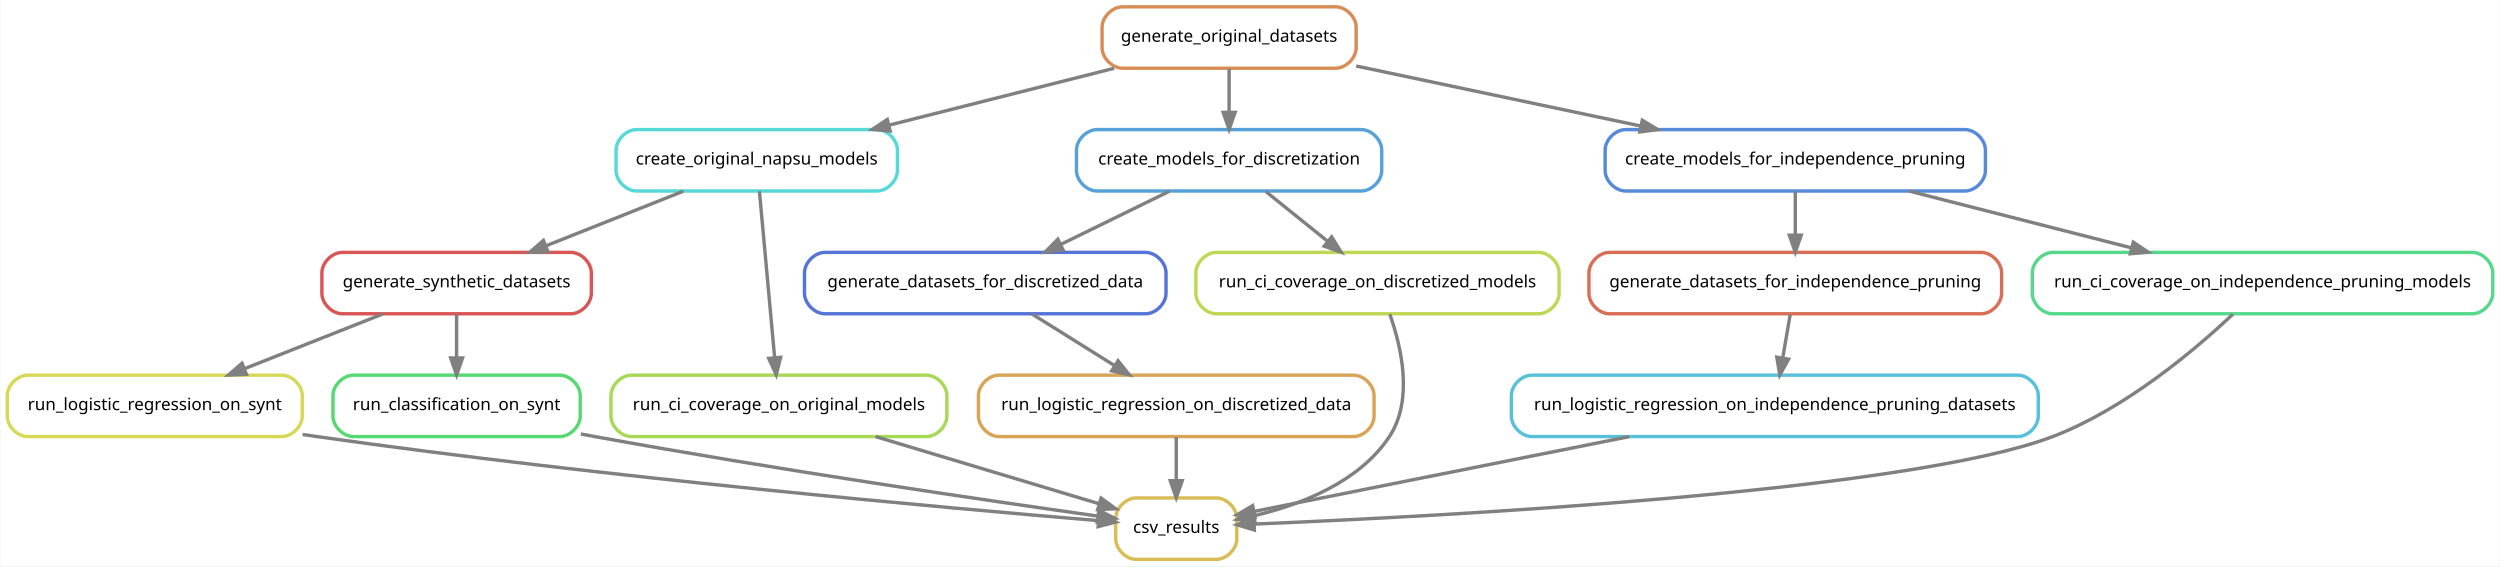
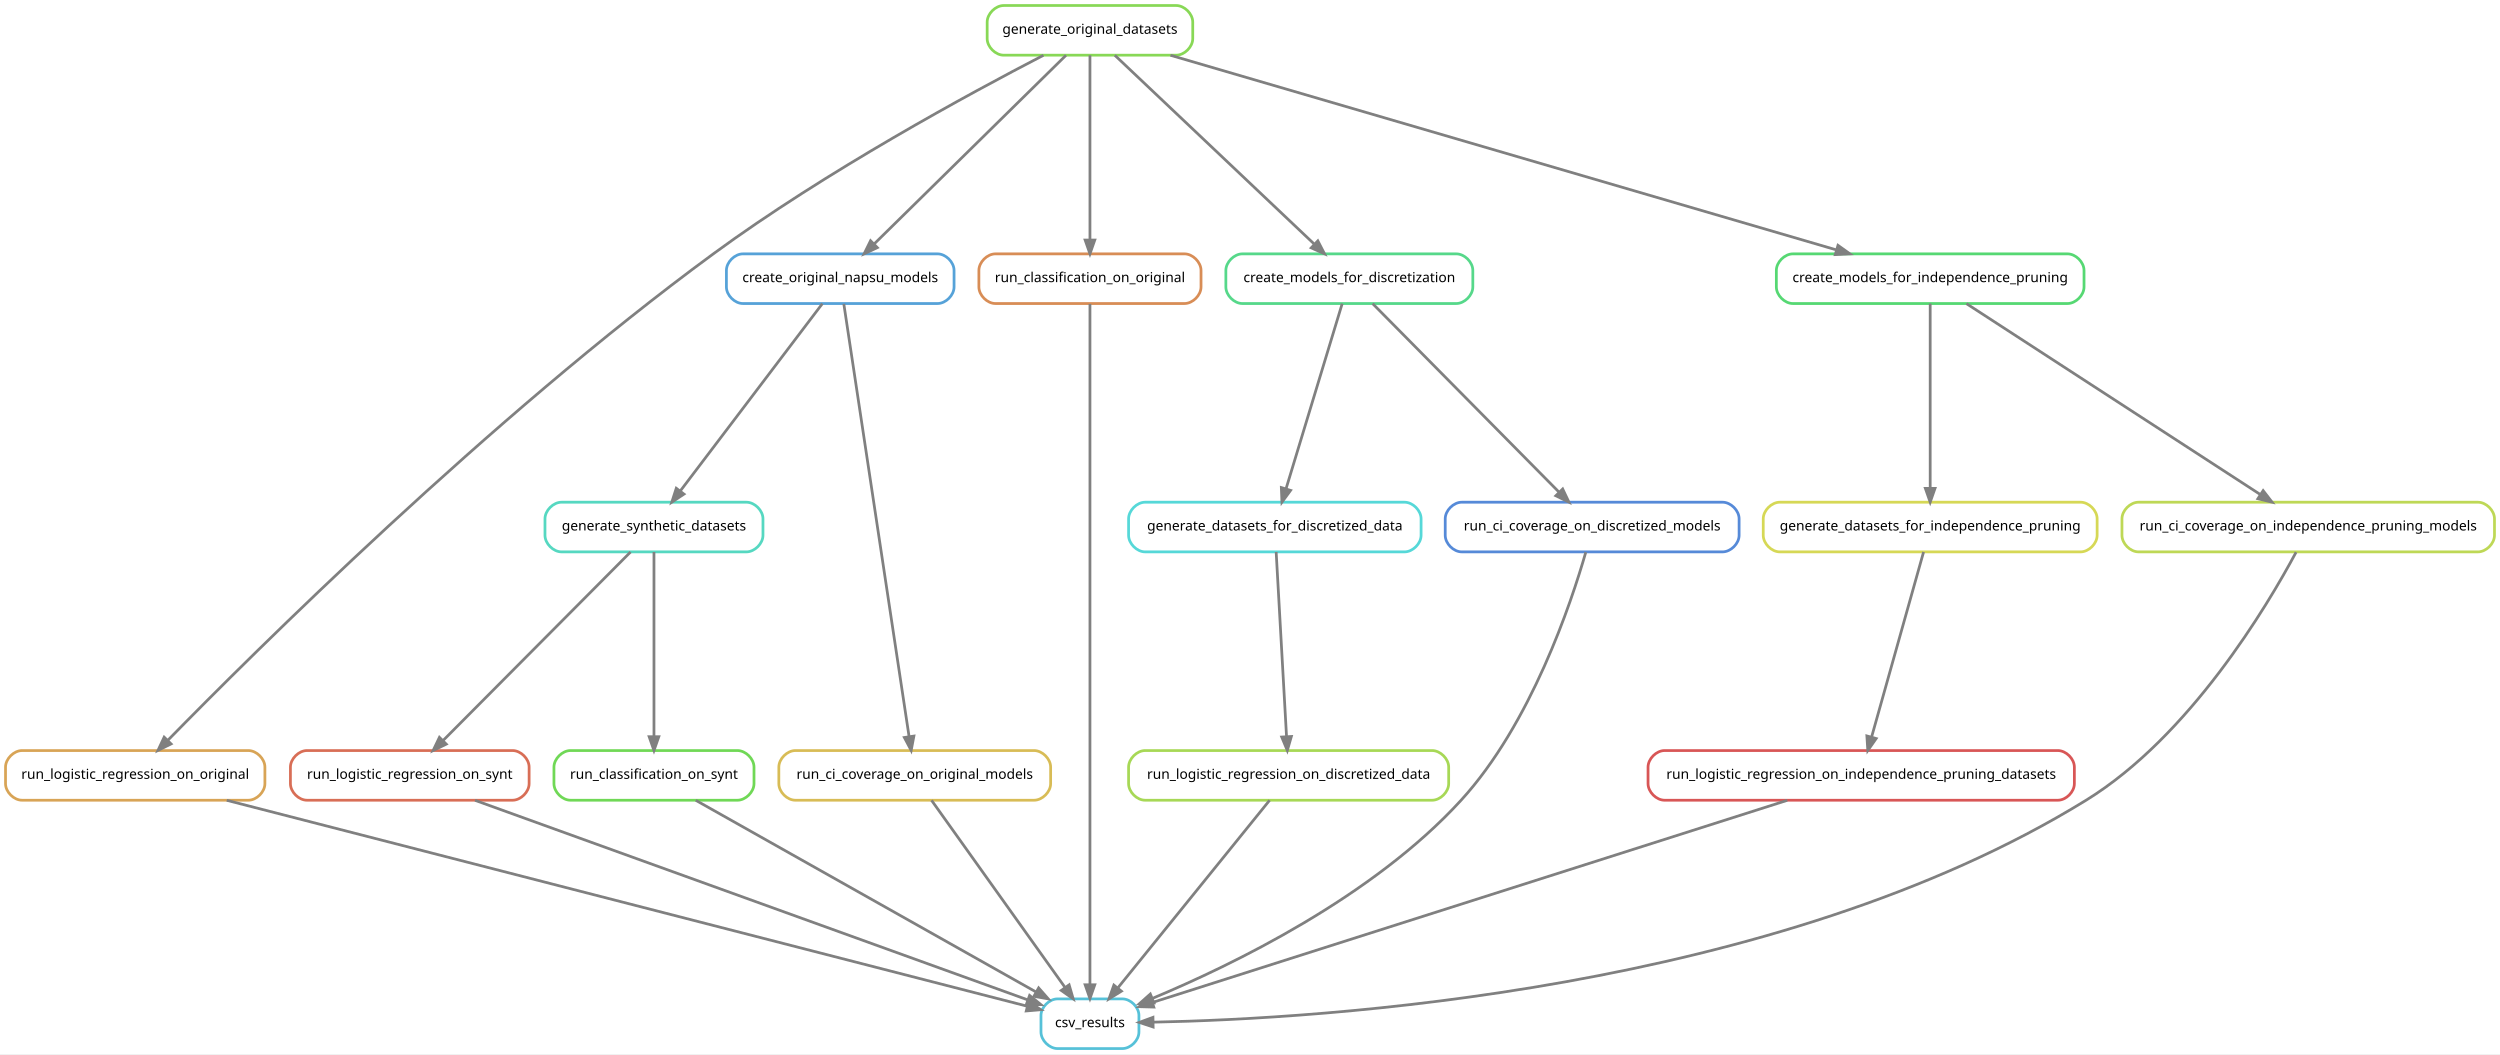
- <svg xmlns="http://www.w3.org/2000/svg" width="1466pt" height="332pt" viewBox="0.00 0.00 1465.50 332.00">
-   <g id="graph0" class="graph" transform="scale(1 1) rotate(0) translate(4 328)">
-     <polygon fill="white" stroke="transparent" points="-4,4 -4,-328 1461.5,-328 1461.5,4 -4,4" />
+ <svg xmlns="http://www.w3.org/2000/svg" width="1812pt" height="764pt" viewBox="0.00 0.00 1812.00 764.00">
+   <g id="graph0" class="graph" transform="scale(1 1) rotate(0) translate(4 760)">
+     <polygon fill="white" stroke="transparent" points="-4,4 -4,-760 1808,-760 1808,4 -4,4" />
    <g id="node1" class="node">
-       <path fill="none" stroke="#d8bc56" stroke-width="2" d="M709,-36C709,-36 662,-36 662,-36 656,-36 650,-30 650,-24 650,-24 650,-12 650,-12 650,-6 656,0 662,0 662,0 709,0 709,0 715,0 721,-6 721,-12 721,-12 721,-24 721,-24 721,-30 715,-36 709,-36" />
-       <text text-anchor="middle" x="685.5" y="-15.5" font-family="sans" font-size="10.00">csv_results</text>
+       <path fill="none" stroke="#56c1d8" stroke-width="2" d="M809.5,-36C809.5,-36 762.5,-36 762.5,-36 756.5,-36 750.5,-30 750.5,-24 750.5,-24 750.5,-12 750.5,-12 750.5,-6 756.5,0 762.5,0 762.5,0 809.5,0 809.5,0 815.5,0 821.5,-6 821.5,-12 821.5,-12 821.5,-24 821.5,-24 821.5,-30 815.5,-36 809.5,-36" />
+       <text text-anchor="middle" x="786" y="-15.5" font-family="sans" font-size="10.00">csv_results</text>
    </g>
    <g id="node2" class="node">
-       <path fill="none" stroke="#d6d856" stroke-width="2" d="M161,-108C161,-108 12,-108 12,-108 6,-108 0,-102 0,-96 0,-96 0,-84 0,-84 0,-78 6,-72 12,-72 12,-72 161,-72 161,-72 167,-72 173,-78 173,-84 173,-84 173,-96 173,-96 173,-102 167,-108 161,-108" />
-       <text text-anchor="middle" x="86.5" y="-87.5" font-family="sans" font-size="10.00">run_logistic_regression_on_synt</text>
+       <path fill="none" stroke="#d8a456" stroke-width="2" d="M176,-216C176,-216 12,-216 12,-216 6,-216 0,-210 0,-204 0,-204 0,-192 0,-192 0,-186 6,-180 12,-180 12,-180 176,-180 176,-180 182,-180 188,-186 188,-192 188,-192 188,-204 188,-204 188,-210 182,-216 176,-216" />
+       <text text-anchor="middle" x="94" y="-195.5" font-family="sans" font-size="10.00">run_logistic_regression_on_original</text>
    </g>
    <g id="edge1" class="edge">
-       <path fill="none" stroke="grey" stroke-width="2" d="M173.18,-73.22C175.98,-72.8 178.76,-72.39 181.5,-72 349.92,-48.11 551.43,-30.07 639.97,-22.68" />
-       <polygon fill="grey" stroke="grey" stroke-width="2" points="640.27,-26.16 649.95,-21.85 639.7,-19.19 640.27,-26.16" />
+       <path fill="none" stroke="grey" stroke-width="2" d="M160.35,-179.93C300.05,-144 621.41,-61.34 740.51,-30.7" />
+       <polygon fill="grey" stroke="grey" stroke-width="2" points="741.59,-34.04 750.4,-28.16 739.84,-27.26 741.59,-34.04" />
    </g>
    <g id="node3" class="node">
-       <path fill="none" stroke="#d85656" stroke-width="2" d="M330.5,-180C330.5,-180 196.5,-180 196.5,-180 190.5,-180 184.5,-174 184.5,-168 184.5,-168 184.5,-156 184.5,-156 184.5,-150 190.5,-144 196.5,-144 196.5,-144 330.5,-144 330.5,-144 336.5,-144 342.5,-150 342.5,-156 342.5,-156 342.5,-168 342.5,-168 342.5,-174 336.5,-180 330.5,-180" />
-       <text text-anchor="middle" x="263.5" y="-159.5" font-family="sans" font-size="10.00">generate_synthetic_datasets</text>
+       <path fill="none" stroke="#88d856" stroke-width="2" d="M848.5,-756C848.5,-756 723.5,-756 723.5,-756 717.5,-756 711.5,-750 711.5,-744 711.5,-744 711.5,-732 711.5,-732 711.5,-726 717.5,-720 723.5,-720 723.5,-720 848.5,-720 848.5,-720 854.5,-720 860.5,-726 860.5,-732 860.5,-732 860.5,-744 860.5,-744 860.5,-750 854.5,-756 848.5,-756" />
+       <text text-anchor="middle" x="786" y="-735.5" font-family="sans" font-size="10.00">generate_original_datasets</text>
+     </g>
+     <g id="edge10" class="edge">
+       <path fill="none" stroke="grey" stroke-width="2" d="M752.31,-719.94C699.38,-692.54 594.42,-635.71 513,-576 351.06,-457.24 179.49,-286.61 117.8,-223.6" />
+       <polygon fill="grey" stroke="grey" stroke-width="2" points="119.99,-220.82 110.5,-216.11 114.98,-225.71 119.99,-220.82" />
+     </g>
+     <g id="node6" class="node">
+       <path fill="none" stroke="#56a2d8" stroke-width="2" d="M675.5,-576C675.5,-576 534.5,-576 534.5,-576 528.5,-576 522.5,-570 522.5,-564 522.5,-564 522.5,-552 522.5,-552 522.5,-546 528.5,-540 534.5,-540 534.5,-540 675.5,-540 675.5,-540 681.5,-540 687.5,-546 687.5,-552 687.5,-552 687.5,-564 687.5,-564 687.5,-570 681.5,-576 675.5,-576" />
+       <text text-anchor="middle" x="605" y="-555.5" font-family="sans" font-size="10.00">create_original_napsu_models</text>
+     </g>
+     <g id="edge13" class="edge">
+       <path fill="none" stroke="grey" stroke-width="2" d="M768.64,-719.93C736.35,-688.17 666.92,-619.89 629.73,-583.32" />
+       <polygon fill="grey" stroke="grey" stroke-width="2" points="631.89,-580.53 622.3,-576.02 626.98,-585.52 631.89,-580.53" />
+     </g>
+     <g id="node7" class="node">
+       <path fill="none" stroke="#d88d56" stroke-width="2" d="M854.5,-576C854.5,-576 717.5,-576 717.5,-576 711.5,-576 705.5,-570 705.5,-564 705.5,-564 705.5,-552 705.5,-552 705.5,-546 711.5,-540 717.5,-540 717.5,-540 854.5,-540 854.5,-540 860.5,-540 866.5,-546 866.5,-552 866.5,-552 866.5,-564 866.5,-564 866.5,-570 860.5,-576 854.5,-576" />
+       <text text-anchor="middle" x="786" y="-555.5" font-family="sans" font-size="10.00">run_classification_on_original</text>
+     </g>
+     <g id="edge14" class="edge">
+       <path fill="none" stroke="grey" stroke-width="2" d="M786,-719.93C786,-688.97 786,-623.3 786,-586.13" />
+       <polygon fill="grey" stroke="grey" stroke-width="2" points="789.5,-586.02 786,-576.02 782.5,-586.02 789.5,-586.02" />
+     </g>
+     <g id="node11" class="node">
+       <path fill="none" stroke="#56d88a" stroke-width="2" d="M1051.5,-576C1051.5,-576 896.5,-576 896.5,-576 890.5,-576 884.5,-570 884.5,-564 884.5,-564 884.5,-552 884.5,-552 884.5,-546 890.5,-540 896.5,-540 896.5,-540 1051.5,-540 1051.5,-540 1057.5,-540 1063.5,-546 1063.5,-552 1063.5,-552 1063.5,-564 1063.5,-564 1063.5,-570 1057.5,-576 1051.5,-576" />
+       <text text-anchor="middle" x="974" y="-555.5" font-family="sans" font-size="10.00">create_models_for_discretization</text>
+     </g>
+     <g id="edge18" class="edge">
+       <path fill="none" stroke="grey" stroke-width="2" d="M804.03,-719.93C837.57,-688.17 909.69,-619.89 948.32,-583.32" />
+       <polygon fill="grey" stroke="grey" stroke-width="2" points="951.17,-585.43 956.03,-576.02 946.36,-580.35 951.17,-585.43" />
+     </g>
+     <g id="node14" class="node">
+       <path fill="none" stroke="#56d873" stroke-width="2" d="M1494.5,-576C1494.5,-576 1295.5,-576 1295.5,-576 1289.5,-576 1283.5,-570 1283.5,-564 1283.5,-564 1283.5,-552 1283.5,-552 1283.5,-546 1289.5,-540 1295.5,-540 1295.5,-540 1494.5,-540 1494.5,-540 1500.5,-540 1506.5,-546 1506.5,-552 1506.5,-552 1506.5,-564 1506.5,-564 1506.5,-570 1500.5,-576 1494.5,-576" />
+       <text text-anchor="middle" x="1395" y="-555.5" font-family="sans" font-size="10.00">create_models_for_independence_pruning</text>
+     </g>
+     <g id="edge21" class="edge">
+       <path fill="none" stroke="grey" stroke-width="2" d="M844.39,-719.93C957.62,-686.84 1206.43,-614.12 1326.93,-578.9" />
+       <polygon fill="grey" stroke="grey" stroke-width="2" points="1328.17,-582.18 1336.78,-576.02 1326.2,-575.46 1328.17,-582.18" />
+     </g>
+     <g id="node4" class="node">
+       <path fill="none" stroke="#d86e56" stroke-width="2" d="M367.5,-216C367.5,-216 218.5,-216 218.5,-216 212.5,-216 206.5,-210 206.5,-204 206.5,-204 206.5,-192 206.5,-192 206.5,-186 212.5,-180 218.5,-180 218.5,-180 367.5,-180 367.5,-180 373.5,-180 379.5,-186 379.5,-192 379.5,-192 379.5,-204 379.5,-204 379.5,-210 373.5,-216 367.5,-216" />
+       <text text-anchor="middle" x="293" y="-195.5" font-family="sans" font-size="10.00">run_logistic_regression_on_synt</text>
+     </g>
+     <g id="edge2" class="edge">
+       <path fill="none" stroke="grey" stroke-width="2" d="M340.27,-179.93C435.24,-145.64 648.05,-68.81 741.06,-35.23" />
+       <polygon fill="grey" stroke="grey" stroke-width="2" points="742.25,-38.52 750.47,-31.83 739.88,-31.93 742.25,-38.52" />
+     </g>
+     <g id="node5" class="node">
+       <path fill="none" stroke="#56d8c1" stroke-width="2" d="M537,-396C537,-396 403,-396 403,-396 397,-396 391,-390 391,-384 391,-384 391,-372 391,-372 391,-366 397,-360 403,-360 403,-360 537,-360 537,-360 543,-360 549,-366 549,-372 549,-372 549,-384 549,-384 549,-390 543,-396 537,-396" />
+       <text text-anchor="middle" x="470" y="-375.5" font-family="sans" font-size="10.00">generate_synthetic_datasets</text>
+     </g>
+     <g id="edge11" class="edge">
+       <path fill="none" stroke="grey" stroke-width="2" d="M453.03,-359.93C421.44,-328.17 353.55,-259.89 317.18,-223.32" />
+       <polygon fill="grey" stroke="grey" stroke-width="2" points="319.45,-220.64 309.92,-216.02 314.49,-225.57 319.45,-220.64" />
+     </g>
+     <g id="node8" class="node">
+       <path fill="none" stroke="#70d856" stroke-width="2" d="M530.5,-216C530.5,-216 409.5,-216 409.5,-216 403.5,-216 397.5,-210 397.5,-204 397.5,-204 397.5,-192 397.5,-192 397.5,-186 403.5,-180 409.5,-180 409.5,-180 530.5,-180 530.5,-180 536.5,-180 542.5,-186 542.5,-192 542.5,-192 542.5,-204 542.5,-204 542.5,-210 536.5,-216 530.5,-216" />
+       <text text-anchor="middle" x="470" y="-195.5" font-family="sans" font-size="10.00">run_classification_on_synt</text>
+     </g>
+     <g id="edge15" class="edge">
+       <path fill="none" stroke="grey" stroke-width="2" d="M470,-359.93C470,-328.97 470,-263.3 470,-226.13" />
+       <polygon fill="grey" stroke="grey" stroke-width="2" points="473.5,-226.02 470,-216.02 466.5,-226.02 473.5,-226.02" />
+     </g>
+     <g id="edge12" class="edge">
+       <path fill="none" stroke="grey" stroke-width="2" d="M592.06,-539.93C568.17,-508.43 517.05,-441.03 489.14,-404.24" />
+       <polygon fill="grey" stroke="grey" stroke-width="2" points="491.74,-401.87 482.91,-396.02 486.16,-406.1 491.74,-401.87" />
+     </g>
+     <g id="node15" class="node">
+       <path fill="none" stroke="#d8bc56" stroke-width="2" d="M745.5,-216C745.5,-216 572.5,-216 572.5,-216 566.5,-216 560.5,-210 560.5,-204 560.5,-204 560.5,-192 560.5,-192 560.5,-186 566.5,-180 572.5,-180 572.5,-180 745.5,-180 745.5,-180 751.5,-180 757.5,-186 757.5,-192 757.5,-192 757.5,-204 757.5,-204 757.5,-210 751.5,-216 745.5,-216" />
+       <text text-anchor="middle" x="659" y="-195.5" font-family="sans" font-size="10.00">run_ci_coverage_on_original_models</text>
+     </g>
+     <g id="edge22" class="edge">
+       <path fill="none" stroke="grey" stroke-width="2" d="M607.6,-539.73C616.28,-482.19 644.27,-296.66 654.87,-226.35" />
+       <polygon fill="grey" stroke="grey" stroke-width="2" points="658.39,-226.5 656.42,-216.09 651.47,-225.46 658.39,-226.5" />
+     </g>
+     <g id="edge3" class="edge">
+       <path fill="none" stroke="grey" stroke-width="2" d="M786,-539.71C786,-461.69 786,-142.11 786,-46.28" />
+       <polygon fill="grey" stroke="grey" stroke-width="2" points="789.5,-46.23 786,-36.23 782.5,-46.23 789.5,-46.23" />
+     </g>
+     <g id="edge4" class="edge">
+       <path fill="none" stroke="grey" stroke-width="2" d="M500.3,-179.93C557.87,-147.5 683,-77.02 746.83,-41.06" />
+       <polygon fill="grey" stroke="grey" stroke-width="2" points="748.8,-43.97 755.79,-36.02 745.36,-37.87 748.8,-43.97" />
+     </g>
+     <g id="node9" class="node">
+       <path fill="none" stroke="#a7d856" stroke-width="2" d="M1034,-216C1034,-216 826,-216 826,-216 820,-216 814,-210 814,-204 814,-204 814,-192 814,-192 814,-186 820,-180 826,-180 826,-180 1034,-180 1034,-180 1040,-180 1046,-186 1046,-192 1046,-192 1046,-204 1046,-204 1046,-210 1040,-216 1034,-216" />
+       <text text-anchor="middle" x="930" y="-195.5" font-family="sans" font-size="10.00">run_logistic_regression_on_discretized_data</text>
+     </g>
+     <g id="edge5" class="edge">
+       <path fill="none" stroke="grey" stroke-width="2" d="M916.19,-179.93C890.71,-148.43 836.18,-81.03 806.42,-44.24" />
+       <polygon fill="grey" stroke="grey" stroke-width="2" points="808.78,-41.59 799.77,-36.02 803.33,-45.99 808.78,-41.59" />
+     </g>
+     <g id="node10" class="node">
+       <path fill="none" stroke="#56d8d8" stroke-width="2" d="M1014,-396C1014,-396 826,-396 826,-396 820,-396 814,-390 814,-384 814,-384 814,-372 814,-372 814,-366 820,-360 826,-360 826,-360 1014,-360 1014,-360 1020,-360 1026,-366 1026,-372 1026,-372 1026,-384 1026,-384 1026,-390 1020,-396 1014,-396" />
+       <text text-anchor="middle" x="920" y="-375.5" font-family="sans" font-size="10.00">generate_datasets_for_discretized_data</text>
+     </g>
+     <g id="edge16" class="edge">
+       <path fill="none" stroke="grey" stroke-width="2" d="M920.96,-359.93C922.7,-328.97 926.39,-263.3 928.48,-226.13" />
+       <polygon fill="grey" stroke="grey" stroke-width="2" points="931.98,-226.2 929.04,-216.02 924.99,-225.8 931.98,-226.2" />
+     </g>
+     <g id="edge17" class="edge">
+       <path fill="none" stroke="grey" stroke-width="2" d="M968.82,-539.93C959.39,-508.83 939.34,-442.73 928.09,-405.65" />
+       <polygon fill="grey" stroke="grey" stroke-width="2" points="931.41,-404.57 925.16,-396.02 924.72,-406.6 931.41,-404.57" />
+     </g>
+     <g id="node16" class="node">
+       <path fill="none" stroke="#568ad8" stroke-width="2" d="M1244.5,-396C1244.5,-396 1055.5,-396 1055.5,-396 1049.5,-396 1043.5,-390 1043.5,-384 1043.5,-384 1043.5,-372 1043.5,-372 1043.5,-366 1049.5,-360 1055.5,-360 1055.5,-360 1244.5,-360 1244.5,-360 1250.5,-360 1256.5,-366 1256.5,-372 1256.5,-372 1256.5,-384 1256.5,-384 1256.5,-390 1250.5,-396 1244.5,-396" />
+       <text text-anchor="middle" x="1150" y="-375.5" font-family="sans" font-size="10.00">run_ci_coverage_on_discretized_models</text>
+     </g>
+     <g id="edge23" class="edge">
+       <path fill="none" stroke="grey" stroke-width="2" d="M990.88,-539.93C1022.28,-508.17 1089.79,-439.89 1125.96,-403.32" />
+       <polygon fill="grey" stroke="grey" stroke-width="2" points="1128.63,-405.59 1133.18,-396.02 1123.66,-400.67 1128.63,-405.59" />
+     </g>
+     <g id="node12" class="node">
+       <path fill="none" stroke="#d85656" stroke-width="2" d="M1487.5,-216C1487.5,-216 1202.5,-216 1202.5,-216 1196.5,-216 1190.5,-210 1190.5,-204 1190.5,-204 1190.5,-192 1190.5,-192 1190.5,-186 1196.5,-180 1202.5,-180 1202.5,-180 1487.5,-180 1487.5,-180 1493.5,-180 1499.5,-186 1499.5,-192 1499.5,-192 1499.5,-204 1499.5,-204 1499.5,-210 1493.5,-216 1487.5,-216" />
+       <text text-anchor="middle" x="1345" y="-195.5" font-family="sans" font-size="10.00">run_logistic_regression_on_independence_pruning_datasets</text>
+     </g>
+     <g id="edge6" class="edge">
+       <path fill="none" stroke="grey" stroke-width="2" d="M1291.4,-179.93C1181.78,-145.03 933.7,-66.03 831.4,-33.46" />
+       <polygon fill="grey" stroke="grey" stroke-width="2" points="832.27,-30.06 821.68,-30.36 830.15,-36.73 832.27,-30.06" />
+     </g>
+     <g id="node13" class="node">
+       <path fill="none" stroke="#d6d856" stroke-width="2" d="M1504,-396C1504,-396 1286,-396 1286,-396 1280,-396 1274,-390 1274,-384 1274,-384 1274,-372 1274,-372 1274,-366 1280,-360 1286,-360 1286,-360 1504,-360 1504,-360 1510,-360 1516,-366 1516,-372 1516,-372 1516,-384 1516,-384 1516,-390 1510,-396 1504,-396" />
+       <text text-anchor="middle" x="1395" y="-375.5" font-family="sans" font-size="10.00">generate_datasets_for_independence_pruning</text>
+     </g>
+     <g id="edge19" class="edge">
+       <path fill="none" stroke="grey" stroke-width="2" d="M1390.21,-359.93C1381.47,-328.83 1362.9,-262.73 1352.49,-225.65" />
+       <polygon fill="grey" stroke="grey" stroke-width="2" points="1355.85,-224.7 1349.78,-216.02 1349.11,-226.59 1355.85,-224.7" />
+     </g>
+     <g id="edge20" class="edge">
+       <path fill="none" stroke="grey" stroke-width="2" d="M1395,-539.93C1395,-508.97 1395,-443.3 1395,-406.13" />
+       <polygon fill="grey" stroke="grey" stroke-width="2" points="1398.5,-406.02 1395,-396.02 1391.5,-406.02 1398.5,-406.02" />
+     </g>
+     <g id="node17" class="node">
+       <path fill="none" stroke="#bed856" stroke-width="2" d="M1792,-396C1792,-396 1546,-396 1546,-396 1540,-396 1534,-390 1534,-384 1534,-384 1534,-372 1534,-372 1534,-366 1540,-360 1546,-360 1546,-360 1792,-360 1792,-360 1798,-360 1804,-366 1804,-372 1804,-372 1804,-384 1804,-384 1804,-390 1798,-396 1792,-396" />
+       <text text-anchor="middle" x="1669" y="-375.5" font-family="sans" font-size="10.00">run_ci_coverage_on_independence_pruning_models</text>
+     </g>
+     <g id="edge24" class="edge">
+       <path fill="none" stroke="grey" stroke-width="2" d="M1421.27,-539.93C1470.99,-507.64 1578.8,-437.6 1634.36,-401.51" />
+       <polygon fill="grey" stroke="grey" stroke-width="2" points="1636.33,-404.4 1642.81,-396.02 1632.51,-398.53 1636.33,-404.4" />
+     </g>
+     <g id="edge7" class="edge">
+       <path fill="none" stroke="grey" stroke-width="2" d="M671.18,-179.93C693.65,-148.43 741.74,-81.03 767.99,-44.24" />
+       <polygon fill="grey" stroke="grey" stroke-width="2" points="770.9,-46.19 773.86,-36.02 765.2,-42.12 770.9,-46.19" />
    </g>
    <g id="edge8" class="edge">
-       <path fill="none" stroke="grey" stroke-width="2" d="M220.2,-143.88C195.79,-134.22 165.1,-122.09 139.29,-111.88" />
-       <polygon fill="grey" stroke="grey" stroke-width="2" points="140.24,-108.49 129.66,-108.07 137.67,-115 140.24,-108.49" />
-     </g>
-     <g id="node6" class="node">
-       <path fill="none" stroke="#56d873" stroke-width="2" d="M324,-108C324,-108 203,-108 203,-108 197,-108 191,-102 191,-96 191,-96 191,-84 191,-84 191,-78 197,-72 203,-72 203,-72 324,-72 324,-72 330,-72 336,-78 336,-84 336,-84 336,-96 336,-96 336,-102 330,-108 324,-108" />
-       <text text-anchor="middle" x="263.5" y="-87.5" font-family="sans" font-size="10.00">run_classification_on_synt</text>
-     </g>
-     <g id="edge11" class="edge">
-       <path fill="none" stroke="grey" stroke-width="2" d="M263.5,-143.7C263.5,-135.98 263.5,-126.71 263.5,-118.11" />
-       <polygon fill="grey" stroke="grey" stroke-width="2" points="267,-118.1 263.5,-108.1 260,-118.1 267,-118.1" />
-     </g>
-     <g id="node4" class="node">
-       <path fill="none" stroke="#56d8d8" stroke-width="2" d="M510,-252C510,-252 369,-252 369,-252 363,-252 357,-246 357,-240 357,-240 357,-228 357,-228 357,-222 363,-216 369,-216 369,-216 510,-216 510,-216 516,-216 522,-222 522,-228 522,-228 522,-240 522,-240 522,-246 516,-252 510,-252" />
-       <text text-anchor="middle" x="439.5" y="-231.5" font-family="sans" font-size="10.00">create_original_napsu_models</text>
+       <path fill="none" stroke="grey" stroke-width="2" d="M1145.39,-359.79C1134.81,-322.99 1105.72,-235.5 1055,-180 991.01,-109.97 889.46,-60.67 831.16,-36.33" />
+       <polygon fill="grey" stroke="grey" stroke-width="2" points="832.41,-33.06 821.83,-32.5 829.75,-39.54 832.41,-33.06" />
    </g>
    <g id="edge9" class="edge">
-       <path fill="none" stroke="grey" stroke-width="2" d="M396.45,-215.88C372.17,-206.22 341.66,-194.09 315.99,-183.88" />
-       <polygon fill="grey" stroke="grey" stroke-width="2" points="317,-180.51 306.41,-180.07 314.41,-187.02 317,-180.51" />
-     </g>
-     <g id="node13" class="node">
-       <path fill="none" stroke="#a7d856" stroke-width="2" d="M539,-108C539,-108 366,-108 366,-108 360,-108 354,-102 354,-96 354,-96 354,-84 354,-84 354,-78 360,-72 366,-72 366,-72 539,-72 539,-72 545,-72 551,-78 551,-84 551,-84 551,-96 551,-96 551,-102 545,-108 539,-108" />
-       <text text-anchor="middle" x="452.5" y="-87.5" font-family="sans" font-size="10.00">run_ci_coverage_on_original_models</text>
-     </g>
-     <g id="edge18" class="edge">
-       <path fill="none" stroke="grey" stroke-width="2" d="M441.07,-215.87C443.28,-191.67 447.35,-147.21 449.99,-118.39" />
-       <polygon fill="grey" stroke="grey" stroke-width="2" points="453.5,-118.47 450.93,-108.19 446.53,-117.83 453.5,-118.47" />
-     </g>
-     <g id="node5" class="node">
-       <path fill="none" stroke="#d88d56" stroke-width="2" d="M779,-324C779,-324 654,-324 654,-324 648,-324 642,-318 642,-312 642,-312 642,-300 642,-300 642,-294 648,-288 654,-288 654,-288 779,-288 779,-288 785,-288 791,-294 791,-300 791,-300 791,-312 791,-312 791,-318 785,-324 779,-324" />
-       <text text-anchor="middle" x="716.5" y="-303.5" font-family="sans" font-size="10.00">generate_original_datasets</text>
-     </g>
-     <g id="edge10" class="edge">
-       <path fill="none" stroke="grey" stroke-width="2" d="M649.09,-287.97C609.21,-277.89 558.54,-265.08 517.01,-254.59" />
-       <polygon fill="grey" stroke="grey" stroke-width="2" points="517.76,-251.17 507.21,-252.11 516.05,-257.95 517.76,-251.17" />
-     </g>
-     <g id="node9" class="node">
-       <path fill="none" stroke="#56a2d8" stroke-width="2" d="M794,-252C794,-252 639,-252 639,-252 633,-252 627,-246 627,-240 627,-240 627,-228 627,-228 627,-222 633,-216 639,-216 639,-216 794,-216 794,-216 800,-216 806,-222 806,-228 806,-228 806,-240 806,-240 806,-246 800,-252 794,-252" />
-       <text text-anchor="middle" x="716.5" y="-231.5" font-family="sans" font-size="10.00">create_models_for_discretization</text>
-     </g>
-     <g id="edge14" class="edge">
-       <path fill="none" stroke="grey" stroke-width="2" d="M716.5,-287.7C716.5,-279.98 716.5,-270.71 716.5,-262.11" />
-       <polygon fill="grey" stroke="grey" stroke-width="2" points="720,-262.1 716.5,-252.1 713,-262.1 720,-262.1" />
-     </g>
-     <g id="node12" class="node">
-       <path fill="none" stroke="#568ad8" stroke-width="2" d="M1148,-252C1148,-252 949,-252 949,-252 943,-252 937,-246 937,-240 937,-240 937,-228 937,-228 937,-222 943,-216 949,-216 949,-216 1148,-216 1148,-216 1154,-216 1160,-222 1160,-228 1160,-228 1160,-240 1160,-240 1160,-246 1154,-252 1148,-252" />
-       <text text-anchor="middle" x="1048.5" y="-231.5" font-family="sans" font-size="10.00">create_models_for_independence_pruning</text>
-     </g>
-     <g id="edge17" class="edge">
-       <path fill="none" stroke="grey" stroke-width="2" d="M791.01,-289.29C840.4,-278.88 905.51,-265.15 957.89,-254.1" />
-       <polygon fill="grey" stroke="grey" stroke-width="2" points="958.79,-257.49 967.86,-252 957.35,-250.64 958.79,-257.49" />
-     </g>
-     <g id="edge2" class="edge">
-       <path fill="none" stroke="grey" stroke-width="2" d="M336.32,-73.53C339.08,-73 341.81,-72.49 344.5,-72 449.68,-52.8 573.92,-34.62 639.54,-25.36" />
-       <polygon fill="grey" stroke="grey" stroke-width="2" points="640.14,-28.81 649.56,-23.95 639.17,-21.88 640.14,-28.81" />
-     </g>
-     <g id="node7" class="node">
-       <path fill="none" stroke="#d8a456" stroke-width="2" d="M789.5,-108C789.5,-108 581.5,-108 581.5,-108 575.5,-108 569.5,-102 569.5,-96 569.5,-96 569.5,-84 569.5,-84 569.5,-78 575.5,-72 581.5,-72 581.5,-72 789.5,-72 789.5,-72 795.5,-72 801.5,-78 801.5,-84 801.5,-84 801.5,-96 801.5,-96 801.5,-102 795.5,-108 789.5,-108" />
-       <text text-anchor="middle" x="685.5" y="-87.5" font-family="sans" font-size="10.00">run_logistic_regression_on_discretized_data</text>
-     </g>
-     <g id="edge3" class="edge">
-       <path fill="none" stroke="grey" stroke-width="2" d="M685.5,-71.7C685.5,-63.98 685.5,-54.71 685.5,-46.11" />
-       <polygon fill="grey" stroke="grey" stroke-width="2" points="689,-46.1 685.5,-36.1 682,-46.1 689,-46.1" />
-     </g>
-     <g id="node8" class="node">
-       <path fill="none" stroke="#5673d8" stroke-width="2" d="M667.5,-180C667.5,-180 479.5,-180 479.5,-180 473.5,-180 467.5,-174 467.5,-168 467.5,-168 467.5,-156 467.5,-156 467.5,-150 473.5,-144 479.5,-144 479.5,-144 667.5,-144 667.5,-144 673.5,-144 679.5,-150 679.5,-156 679.5,-156 679.5,-168 679.5,-168 679.5,-174 673.5,-180 667.5,-180" />
-       <text text-anchor="middle" x="573.5" y="-159.5" font-family="sans" font-size="10.00">generate_datasets_for_discretized_data</text>
-     </g>
-     <g id="edge12" class="edge">
-       <path fill="none" stroke="grey" stroke-width="2" d="M600.9,-143.88C615.41,-134.81 633.42,-123.55 649.09,-113.76" />
-       <polygon fill="grey" stroke="grey" stroke-width="2" points="651.37,-116.46 658,-108.19 647.66,-110.52 651.37,-116.46" />
-     </g>
-     <g id="edge13" class="edge">
-       <path fill="none" stroke="grey" stroke-width="2" d="M681.52,-215.88C662.3,-206.47 638.27,-194.71 617.76,-184.67" />
-       <polygon fill="grey" stroke="grey" stroke-width="2" points="619.14,-181.44 608.62,-180.19 616.06,-187.73 619.14,-181.44" />
-     </g>
-     <g id="node14" class="node">
-       <path fill="none" stroke="#bed856" stroke-width="2" d="M898,-180C898,-180 709,-180 709,-180 703,-180 697,-174 697,-168 697,-168 697,-156 697,-156 697,-150 703,-144 709,-144 709,-144 898,-144 898,-144 904,-144 910,-150 910,-156 910,-156 910,-168 910,-168 910,-174 904,-180 898,-180" />
-       <text text-anchor="middle" x="803.5" y="-159.5" font-family="sans" font-size="10.00">run_ci_coverage_on_discretized_models</text>
-     </g>
-     <g id="edge19" class="edge">
-       <path fill="none" stroke="grey" stroke-width="2" d="M738.01,-215.7C748.96,-206.88 762.45,-196.03 774.32,-186.47" />
-       <polygon fill="grey" stroke="grey" stroke-width="2" points="776.64,-189.1 782.24,-180.1 772.26,-183.65 776.64,-189.1" />
-     </g>
-     <g id="node10" class="node">
-       <path fill="none" stroke="#56c1d8" stroke-width="2" d="M1179,-108C1179,-108 894,-108 894,-108 888,-108 882,-102 882,-96 882,-96 882,-84 882,-84 882,-78 888,-72 894,-72 894,-72 1179,-72 1179,-72 1185,-72 1191,-78 1191,-84 1191,-84 1191,-96 1191,-96 1191,-102 1185,-108 1179,-108" />
-       <text text-anchor="middle" x="1036.5" y="-87.5" font-family="sans" font-size="10.00">run_logistic_regression_on_independence_pruning_datasets</text>
-     </g>
-     <g id="edge4" class="edge">
-       <path fill="none" stroke="grey" stroke-width="2" d="M951.08,-71.97C881.74,-58.14 786.65,-39.17 731.07,-28.09" />
-       <polygon fill="grey" stroke="grey" stroke-width="2" points="731.66,-24.64 721.17,-26.11 730.29,-31.5 731.66,-24.64" />
-     </g>
-     <g id="node11" class="node">
-       <path fill="none" stroke="#d86e56" stroke-width="2" d="M1157.5,-180C1157.5,-180 939.5,-180 939.5,-180 933.5,-180 927.5,-174 927.5,-168 927.5,-168 927.5,-156 927.5,-156 927.5,-150 933.5,-144 939.5,-144 939.5,-144 1157.5,-144 1157.5,-144 1163.5,-144 1169.5,-150 1169.5,-156 1169.5,-156 1169.5,-168 1169.5,-168 1169.5,-174 1163.5,-180 1157.5,-180" />
-       <text text-anchor="middle" x="1048.5" y="-159.5" font-family="sans" font-size="10.00">generate_datasets_for_independence_pruning</text>
-     </g>
-     <g id="edge15" class="edge">
-       <path fill="none" stroke="grey" stroke-width="2" d="M1045.53,-143.7C1044.21,-135.98 1042.62,-126.71 1041.15,-118.11" />
-       <polygon fill="grey" stroke="grey" stroke-width="2" points="1044.57,-117.37 1039.43,-108.1 1037.67,-118.55 1044.57,-117.37" />
-     </g>
-     <g id="edge16" class="edge">
-       <path fill="none" stroke="grey" stroke-width="2" d="M1048.5,-215.7C1048.5,-207.98 1048.5,-198.71 1048.5,-190.11" />
-       <polygon fill="grey" stroke="grey" stroke-width="2" points="1052,-190.1 1048.5,-180.1 1045,-190.1 1052,-190.1" />
-     </g>
-     <g id="node15" class="node">
-       <path fill="none" stroke="#56d88a" stroke-width="2" d="M1445.5,-180C1445.5,-180 1199.5,-180 1199.5,-180 1193.5,-180 1187.5,-174 1187.5,-168 1187.5,-168 1187.5,-156 1187.5,-156 1187.5,-150 1193.5,-144 1199.5,-144 1199.5,-144 1445.5,-144 1445.5,-144 1451.5,-144 1457.5,-150 1457.5,-156 1457.5,-156 1457.5,-168 1457.5,-168 1457.5,-174 1451.5,-180 1445.5,-180" />
-       <text text-anchor="middle" x="1322.5" y="-159.5" font-family="sans" font-size="10.00">run_ci_coverage_on_independence_pruning_models</text>
-     </g>
-     <g id="edge20" class="edge">
-       <path fill="none" stroke="grey" stroke-width="2" d="M1115.18,-215.97C1154.63,-205.89 1204.75,-193.08 1245.83,-182.59" />
-       <polygon fill="grey" stroke="grey" stroke-width="2" points="1246.7,-185.98 1255.52,-180.11 1244.97,-179.2 1246.7,-185.98" />
-     </g>
-     <g id="edge5" class="edge">
-       <path fill="none" stroke="grey" stroke-width="2" d="M509.2,-71.97C549.51,-59.85 602.93,-43.81 640.36,-32.56" />
-       <polygon fill="grey" stroke="grey" stroke-width="2" points="641.42,-35.9 649.99,-29.67 639.41,-29.19 641.42,-35.9" />
-     </g>
-     <g id="edge6" class="edge">
-       <path fill="none" stroke="grey" stroke-width="2" d="M810.75,-143.69C817.54,-124.51 824.7,-93.45 810.5,-72 792.94,-45.48 759.17,-32.19 731.15,-25.56" />
-       <polygon fill="grey" stroke="grey" stroke-width="2" points="731.64,-22.08 721.13,-23.4 730.17,-28.93 731.64,-22.08" />
-     </g>
-     <g id="edge7" class="edge">
-       <path fill="none" stroke="grey" stroke-width="2" d="M1305.14,-143.76C1282.82,-122.78 1241.86,-88.16 1199.5,-72 1114.35,-39.5 840.55,-25.2 731.22,-20.69" />
-       <polygon fill="grey" stroke="grey" stroke-width="2" points="731.29,-17.19 721.16,-20.28 731.01,-24.18 731.29,-17.19" />
+       <path fill="none" stroke="grey" stroke-width="2" d="M1660.21,-359.79C1639.44,-320.99 1583.38,-226.48 1508,-180 1282.77,-41.13 952.42,-21.51 832.04,-19.14" />
+       <polygon fill="grey" stroke="grey" stroke-width="2" points="831.78,-15.63 821.72,-18.96 831.66,-22.63 831.78,-15.63" />
    </g>
  </g>
</svg>
